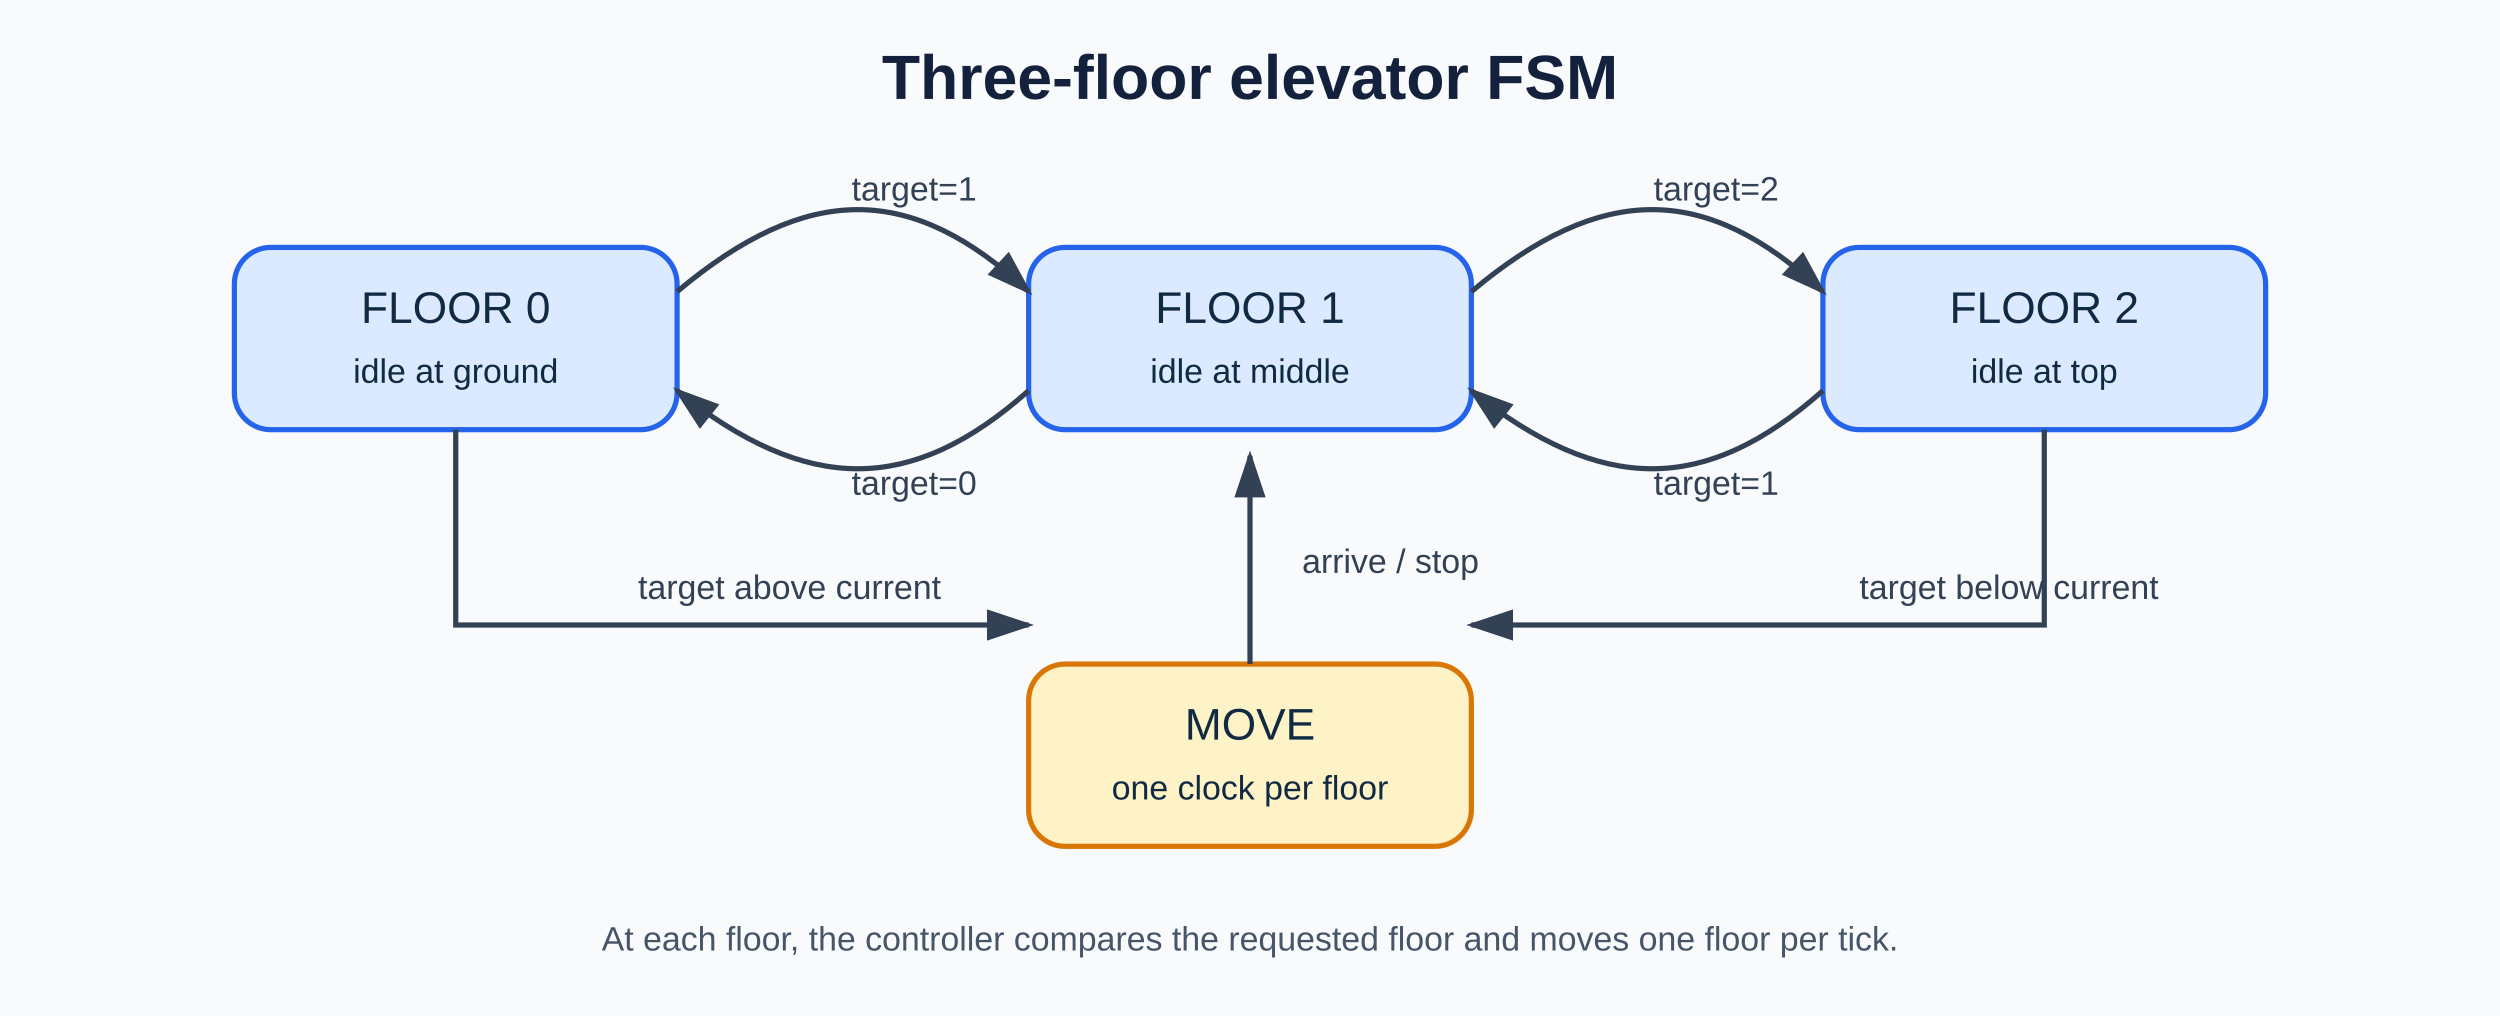
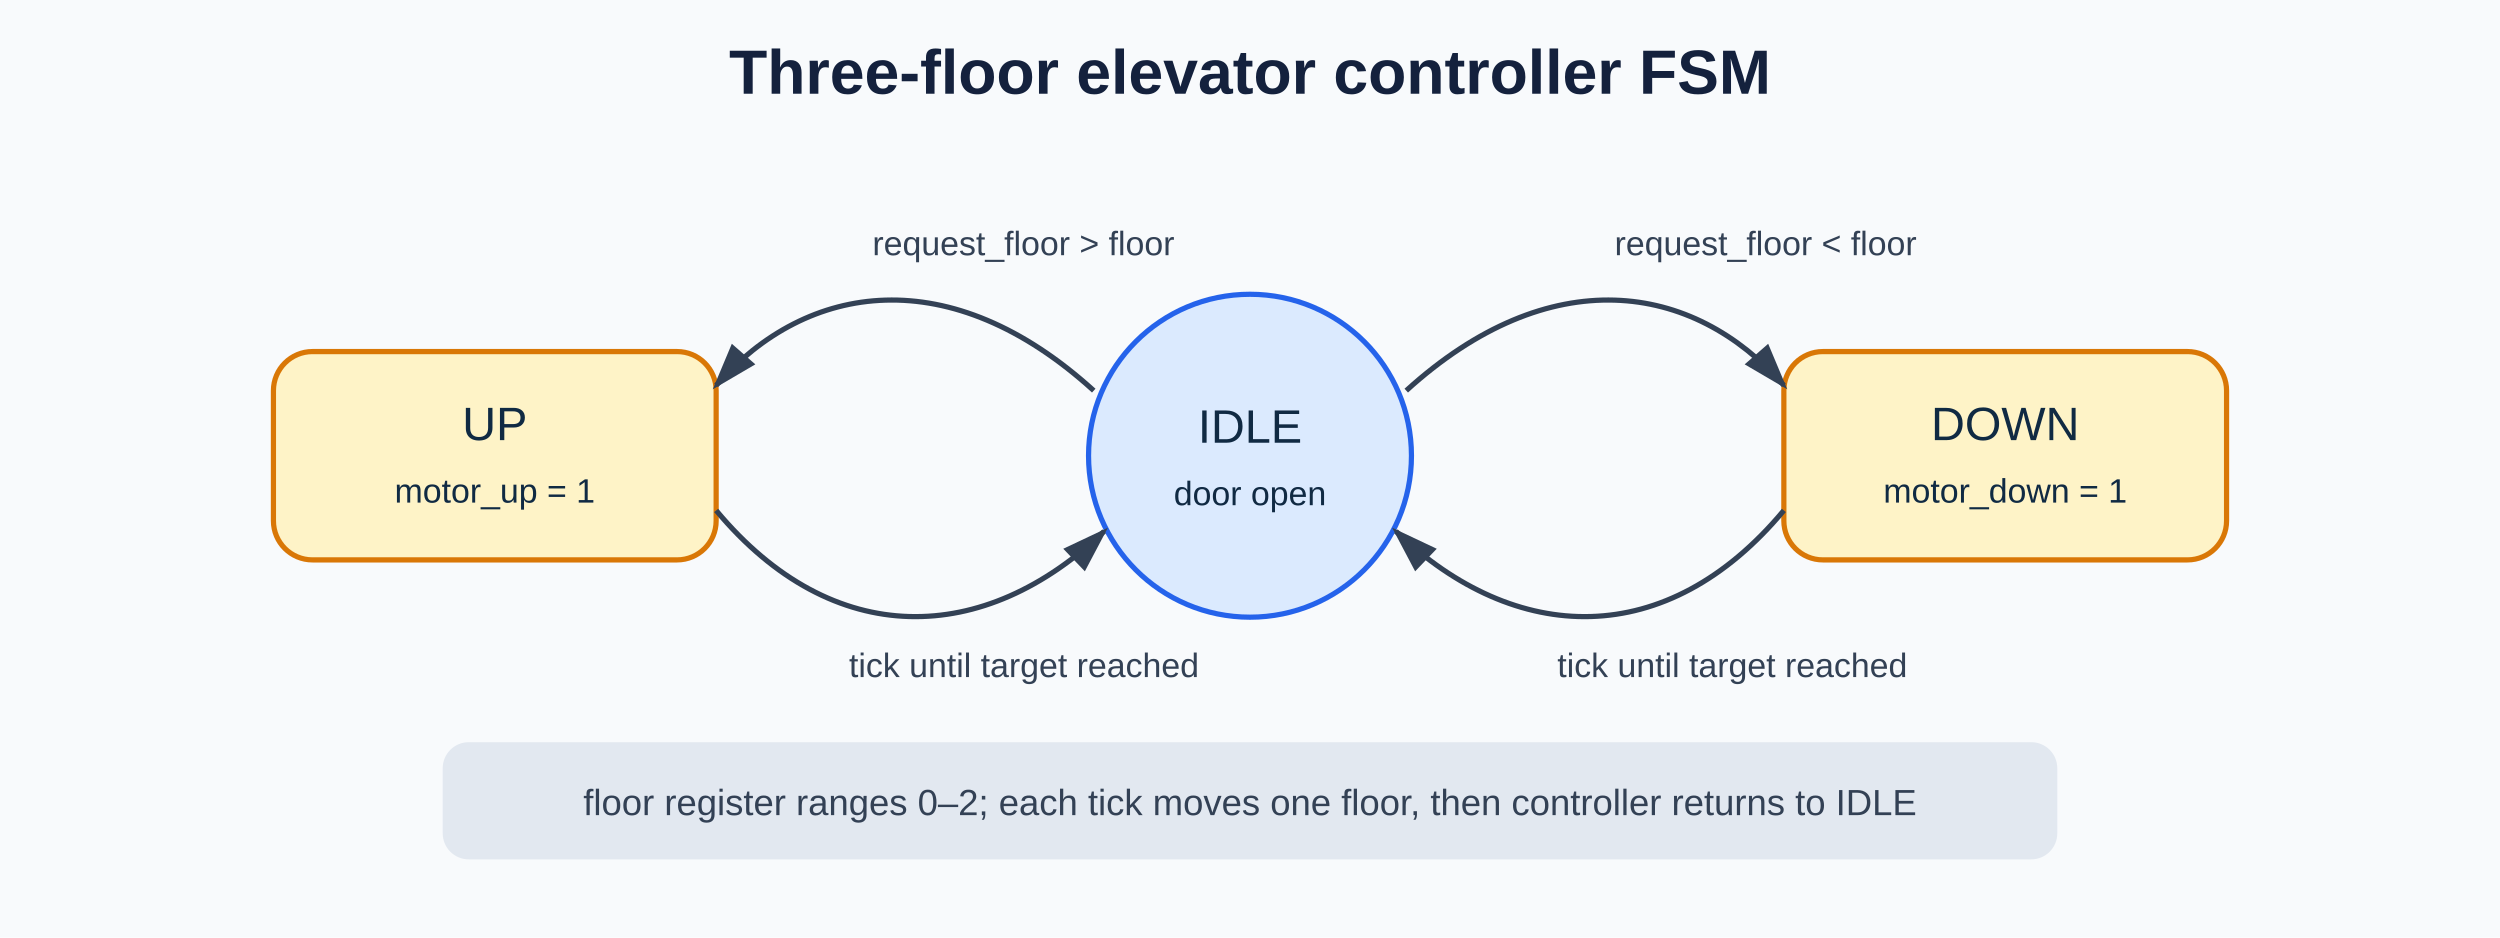
- <svg xmlns="http://www.w3.org/2000/svg" width="960" height="390" viewBox="0 0 960 390">
-   <rect width="960" height="390" fill="#f8fafc" />
-   <text x="480" y="38" text-anchor="middle" font-family="Arial" font-size="24" font-weight="bold" fill="#14213d">Three-floor elevator FSM</text>
-   <g font-family="Arial" text-anchor="middle" fill="#102a43">
-     <rect x="90" y="95" width="170" height="70" rx="14" fill="#dbeafe" stroke="#2563eb" stroke-width="2" />
-     <text x="175" y="124" font-size="17">FLOOR 0</text>
-     <text x="175" y="147" font-size="13">idle at ground</text>
-     <rect x="395" y="95" width="170" height="70" rx="14" fill="#dbeafe" stroke="#2563eb" stroke-width="2" />
-     <text x="480" y="124" font-size="17">FLOOR 1</text>
-     <text x="480" y="147" font-size="13">idle at middle</text>
-     <rect x="700" y="95" width="170" height="70" rx="14" fill="#dbeafe" stroke="#2563eb" stroke-width="2" />
-     <text x="785" y="124" font-size="17">FLOOR 2</text>
-     <text x="785" y="147" font-size="13">idle at top</text>
-     <rect x="395" y="255" width="170" height="70" rx="14" fill="#fef3c7" stroke="#d97706" stroke-width="2" />
-     <text x="480" y="284" font-size="17">MOVE</text>
-     <text x="480" y="307" font-size="13">one clock per floor</text>
-   </g>
-   <g stroke="#334155" stroke-width="2" fill="none" marker-end="url(#arr)">
-     <path d="M260 112 C310 70 350 70 395 112" />
-     <path d="M395 150 C350 190 310 190 260 150" />
-     <path d="M565 112 C615 70 655 70 700 112" />
-     <path d="M700 150 C655 190 615 190 565 150" />
-     <path d="M175 165 V240 H395" />
-     <path d="M785 165 V240 H565" />
-     <path d="M480 255 V175" />
-   </g>
+ <svg xmlns="http://www.w3.org/2000/svg" width="960" height="360" viewBox="0 0 960 360">
+   <rect width="960" height="360" fill="#f8fafc" />
+   <text x="480" y="36" text-anchor="middle" font-family="Arial" font-size="24" font-weight="bold" fill="#14213d">Three-floor elevator controller FSM</text>
  <defs>
-     <marker id="arr" markerWidth="10" markerHeight="10" refX="8" refY="3" orient="auto">
+     <marker id="a" markerWidth="10" markerHeight="10" refX="8" refY="3" orient="auto">
      <path d="M0,0 L0,6 L9,3 z" fill="#334155" />
    </marker>
  </defs>
+   <g font-family="Arial" text-anchor="middle" fill="#102a43">
+     <circle cx="480" cy="175" r="62" fill="#dbeafe" stroke="#2563eb" stroke-width="2" />
+     <text x="480" y="170" font-size="18">IDLE</text>
+     <text x="480" y="194" font-size="13">door open</text>
+     <rect x="105" y="135" width="170" height="80" rx="15" fill="#fef3c7" stroke="#d97706" stroke-width="2" />
+     <text x="190" y="169" font-size="18">UP</text>
+     <text x="190" y="193" font-size="13">motor_up = 1</text>
+     <rect x="685" y="135" width="170" height="80" rx="15" fill="#fef3c7" stroke="#d97706" stroke-width="2" />
+     <text x="770" y="169" font-size="18">DOWN</text>
+     <text x="770" y="193" font-size="13">motor_down = 1</text>
+   </g>
+   <g stroke="#334155" stroke-width="2" fill="none" marker-end="url(#a)">
+     <path d="M420 150 C365 100 310 108 275 148" />
+     <path d="M275 196 C320 250 378 248 424 204" />
+     <path d="M540 150 C595 100 650 108 685 148" />
+     <path d="M685 196 C640 250 582 248 536 204" />
+   </g>
  <g font-family="Arial" font-size="13" fill="#334155">
-     <text x="327" y="77">target=1</text>
-     <text x="327" y="190">target=0</text>
-     <text x="635" y="77">target=2</text>
-     <text x="635" y="190">target=1</text>
-     <text x="245" y="230">target above current</text>
-     <text x="714" y="230">target below current</text>
-     <text x="500" y="220">arrive / stop</text>
+     <text x="335" y="98">request_floor &gt; floor</text>
+     <text x="326" y="260">tick until target reached</text>
+     <text x="620" y="98">request_floor &lt; floor</text>
+     <text x="598" y="260">tick until target reached</text>
  </g>
-   <text x="480" y="365" text-anchor="middle" font-family="Arial" font-size="13" fill="#475569">At each floor, the controller compares the requested floor and moves one floor per tick.</text>
+   <rect x="170" y="285" width="620" height="45" rx="10" fill="#e2e8f0" />
+   <text x="480" y="313" text-anchor="middle" font-family="Arial" font-size="14" fill="#334155">floor register ranges 0–2; each tick moves one floor, then controller returns to IDLE</text>
</svg>
